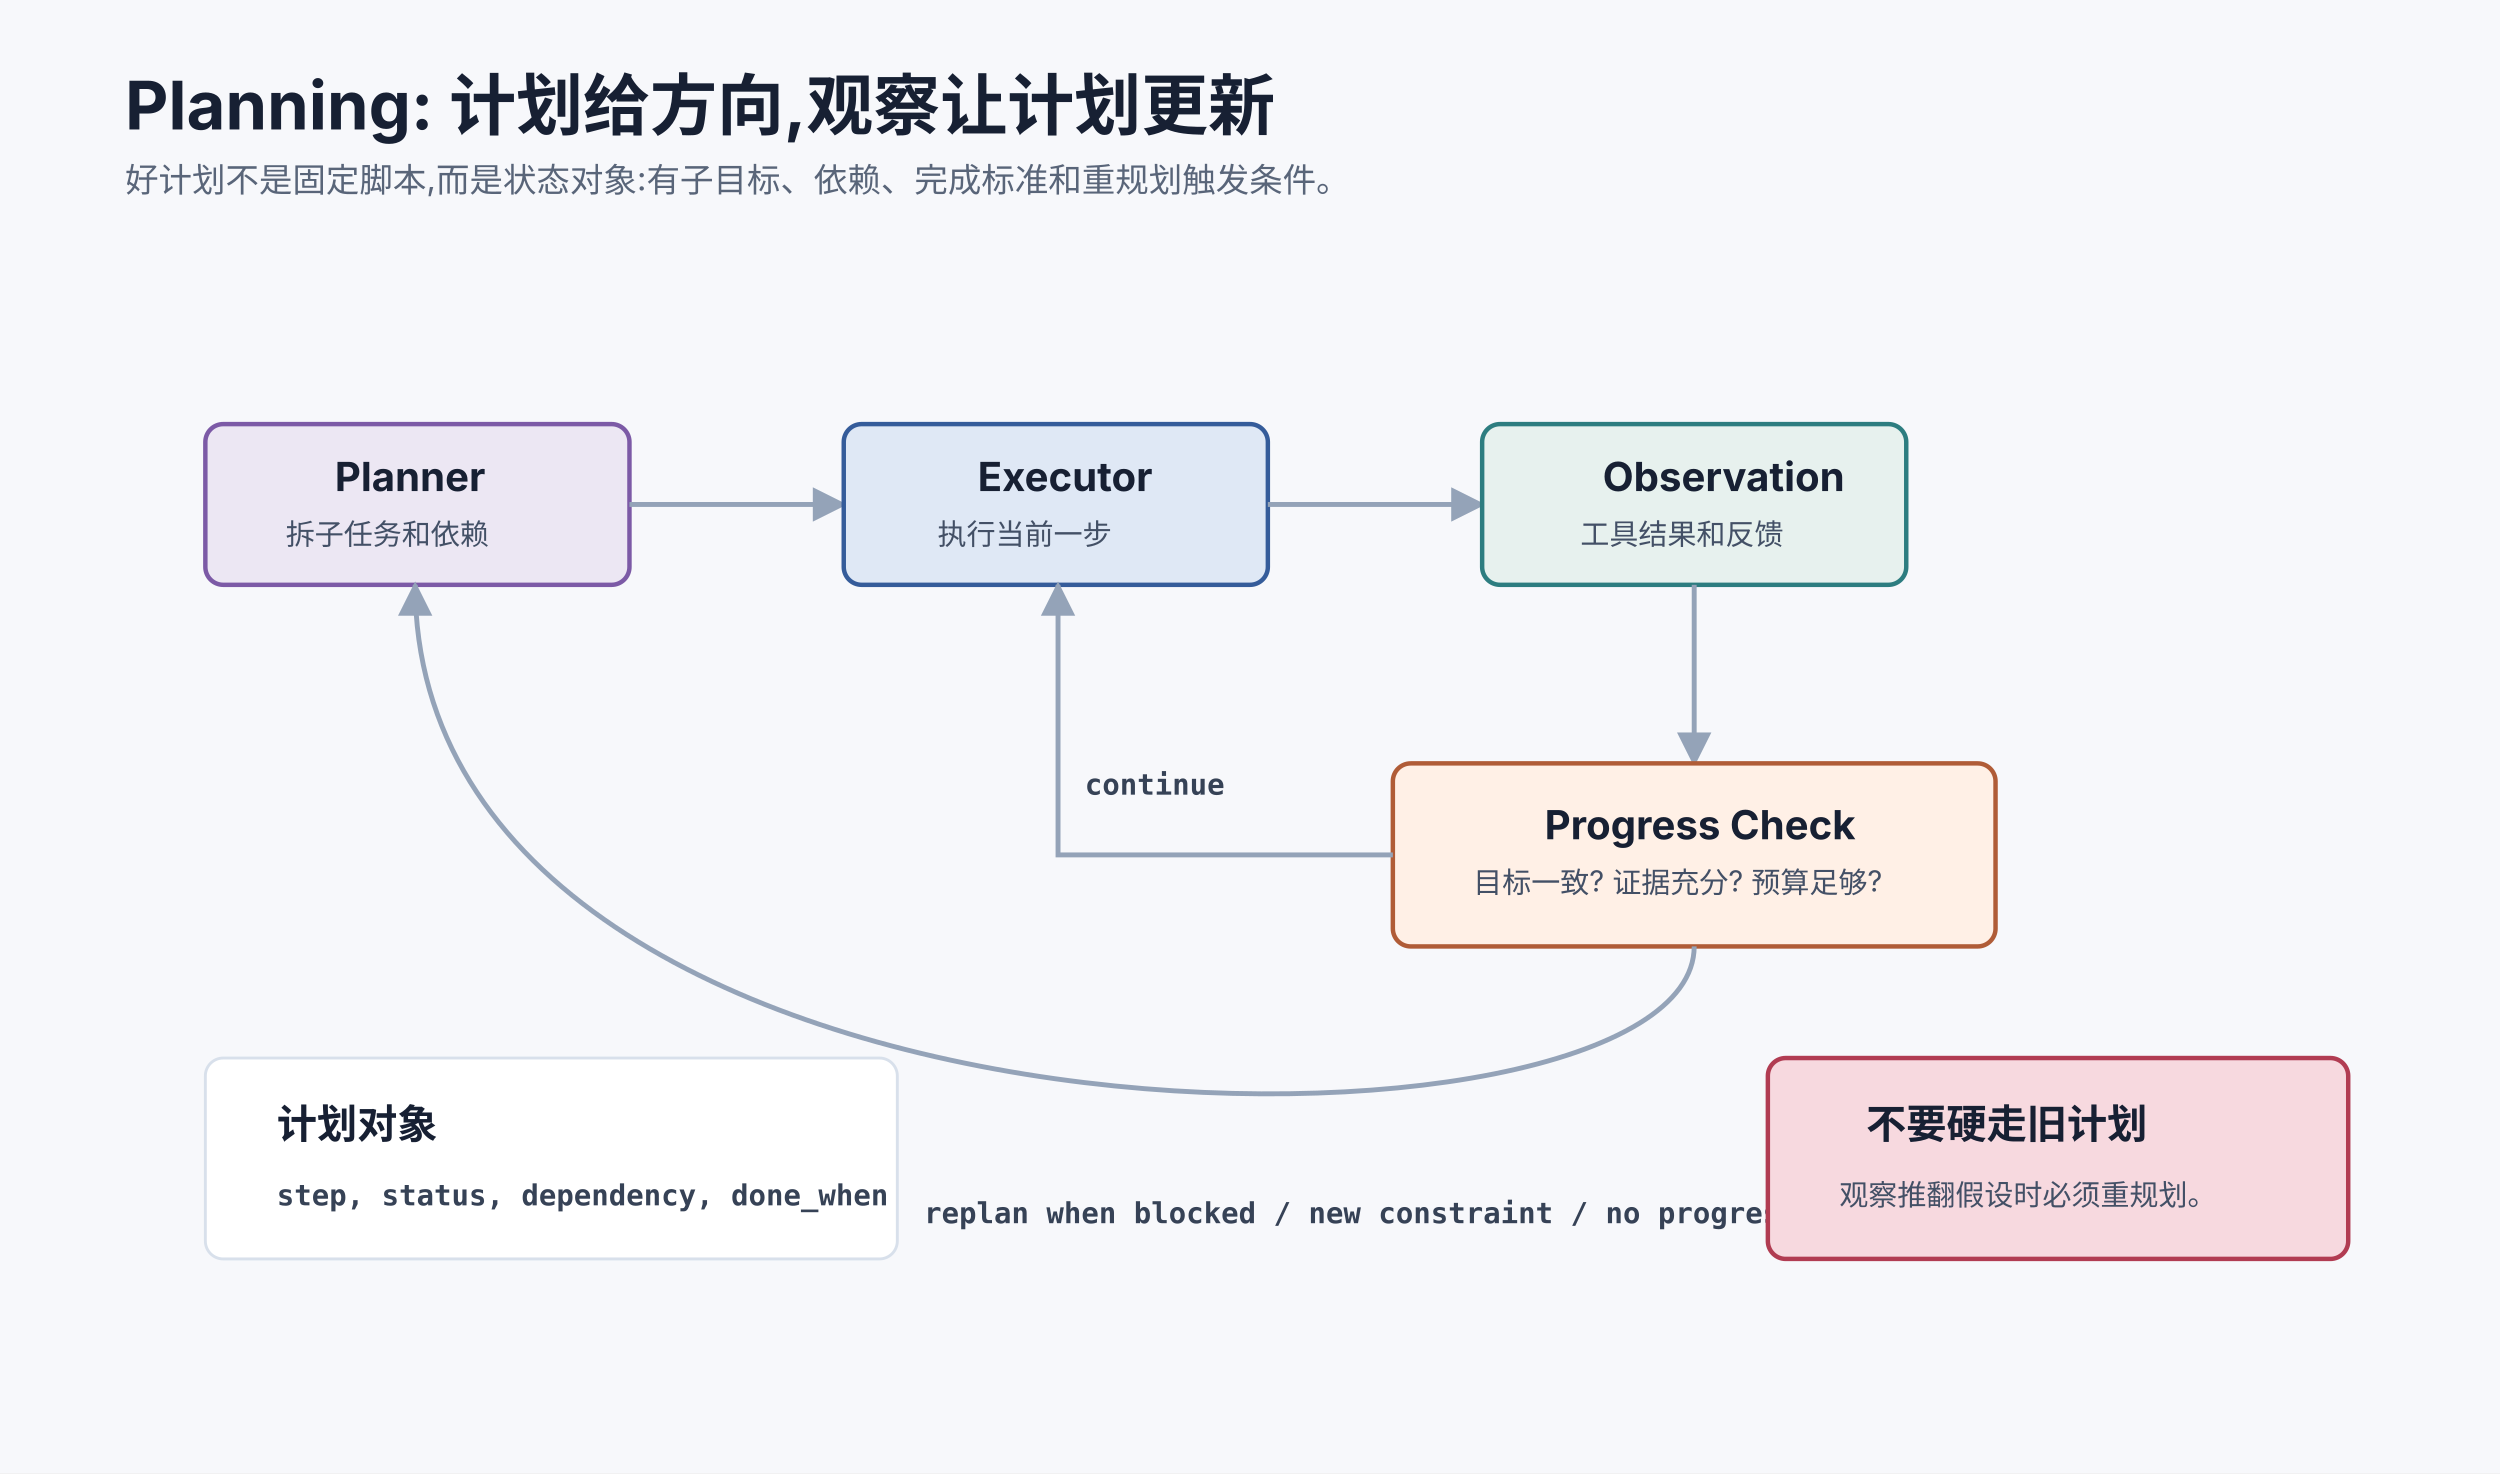
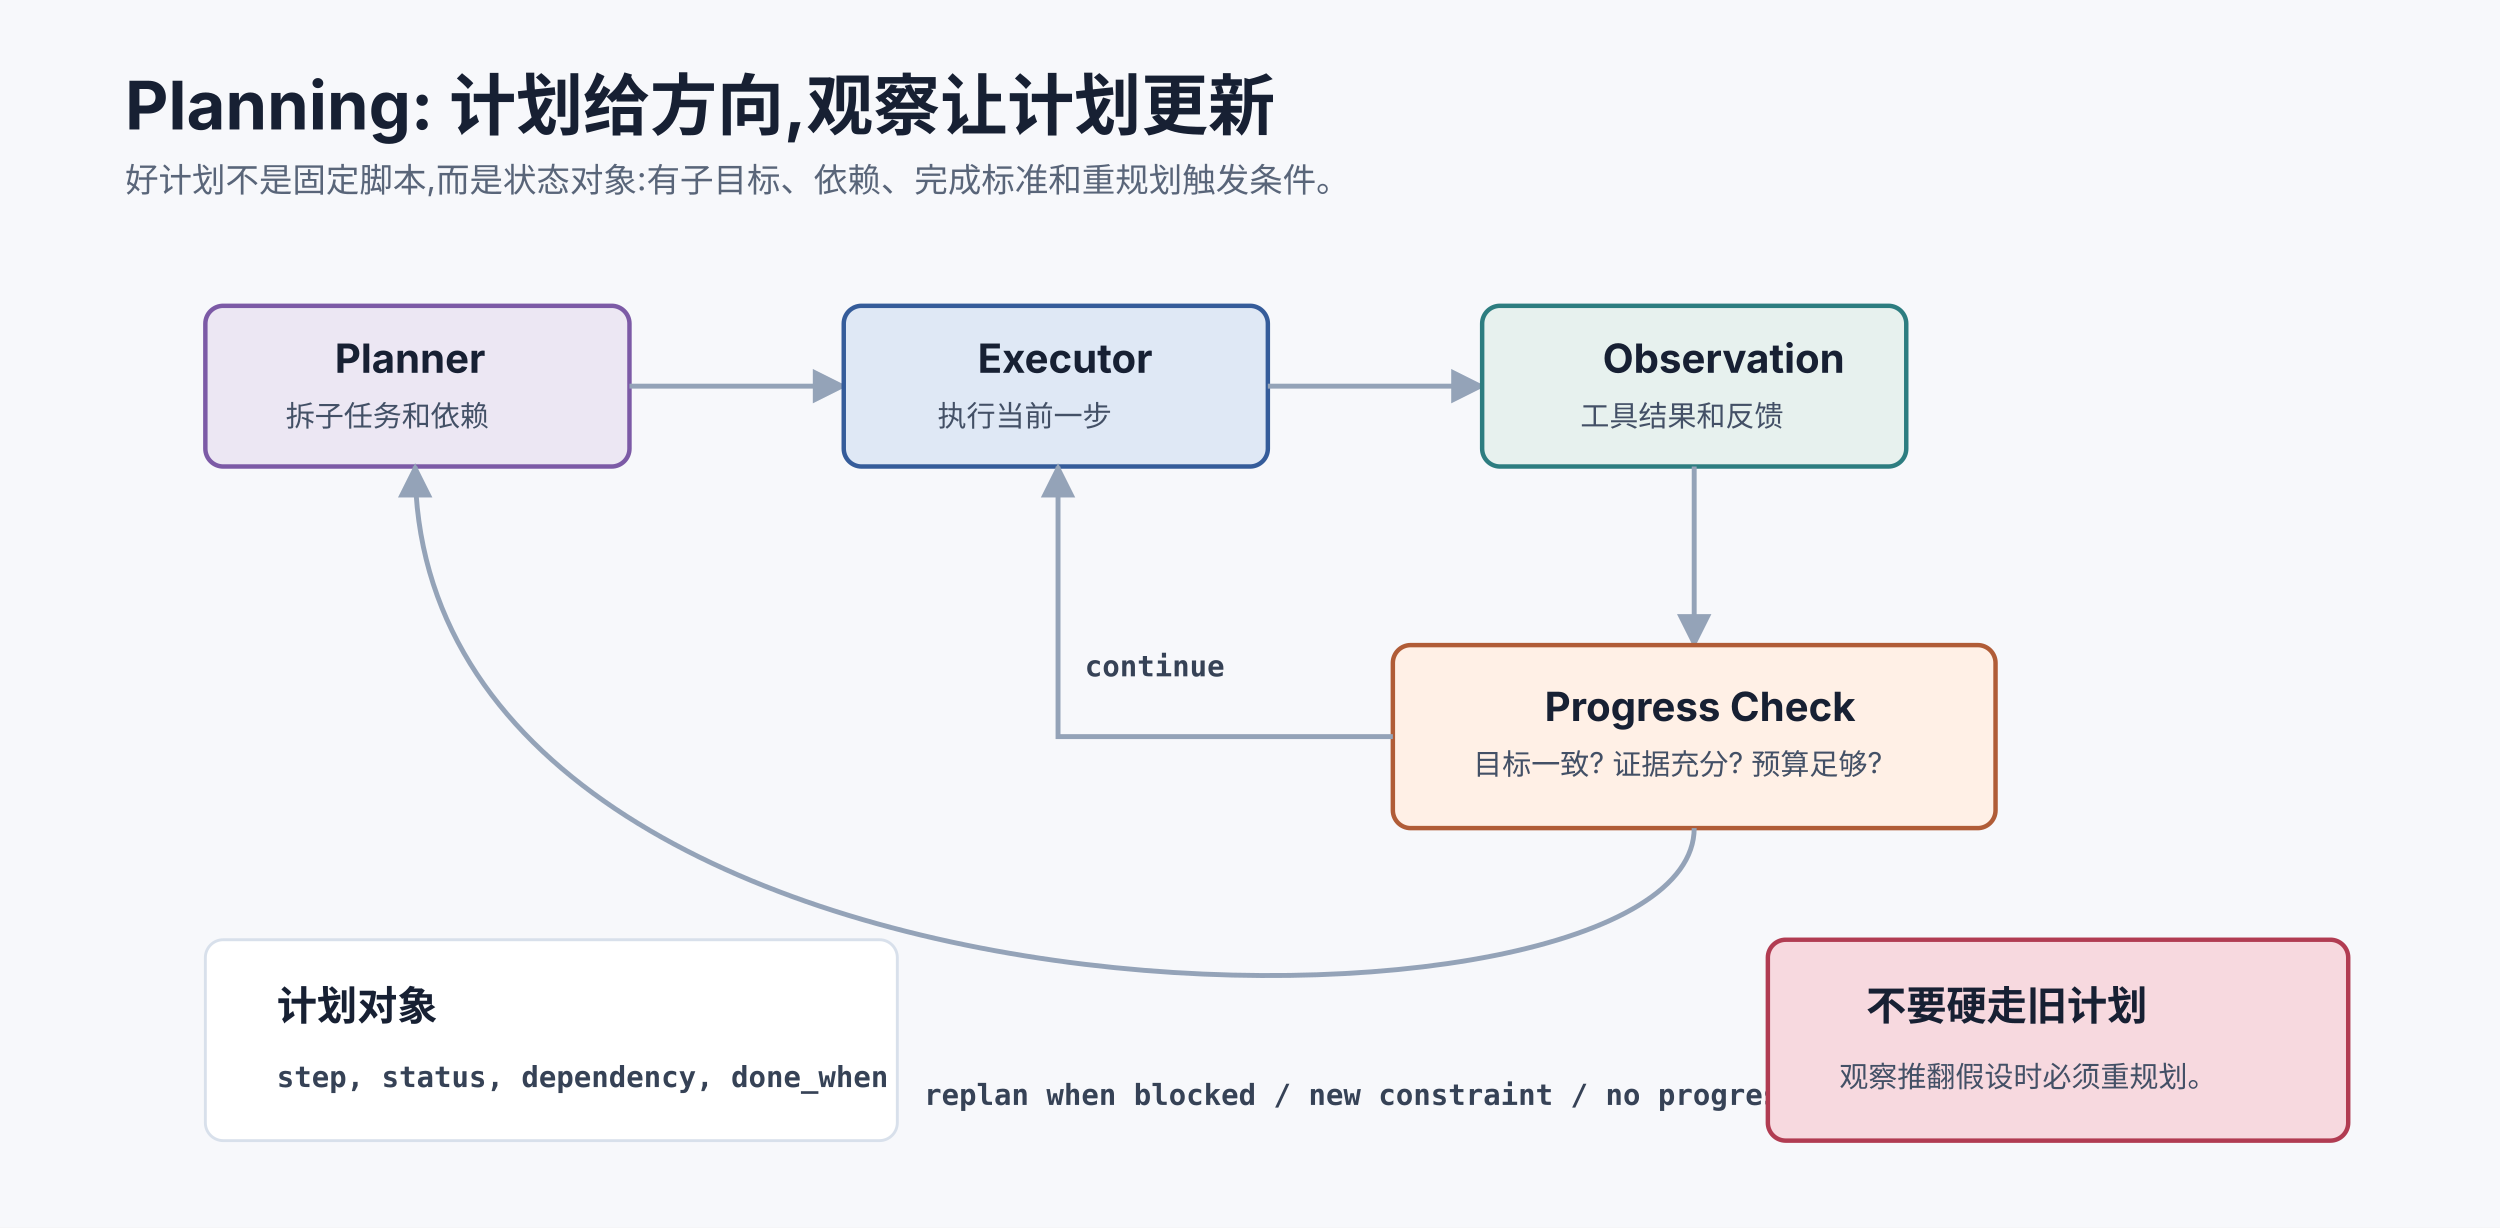
- <svg xmlns="http://www.w3.org/2000/svg" width="1120" height="660" viewBox="0 0 1120 660" role="img" aria-labelledby="title desc">
+ <svg xmlns="http://www.w3.org/2000/svg" width="1120" height="550" viewBox="0 0 1120 550" role="img" aria-labelledby="title desc">
  <defs>
    <style>.bg{fill:#f7f8fb}.title{font:700 30px system-ui,-apple-system,BlinkMacSystemFont,"Segoe UI",sans-serif;fill:#172033}.sub{font:400 15px system-ui,-apple-system,BlinkMacSystemFont,"Segoe UI",sans-serif;fill:#596579}.panel{fill:#fff;stroke:#d8e0eb;stroke-width:1.3;rx:8}.head{font:700 18px system-ui,-apple-system,BlinkMacSystemFont,"Segoe UI",sans-serif;fill:#172033}.text{font:400 13px system-ui,-apple-system,BlinkMacSystemFont,"Segoe UI",sans-serif;fill:#435066}.mono{font:600 13px ui-monospace,SFMono-Regular,Menlo,Consolas,monospace;fill:#364256}.arrow{fill:none;stroke:#94a3b8;stroke-width:2.2;marker-end:url(#arrow)}.plan{fill:#ece7f3;stroke:#7c5aa6;stroke-width:2;rx:8}.exec{fill:#dfe8f5;stroke:#355c9a;stroke-width:2;rx:8}.obs{fill:#e7f1ee;stroke:#2d7d80;stroke-width:2;rx:8}.check{fill:#fff0e6;stroke:#b05c37;stroke-width:2;rx:8}.bad{fill:#f7d9df;stroke:#b13c52;stroke-width:2;rx:8}</style>
    <marker id="arrow" viewBox="0 0 10 10" refX="9" refY="5" markerWidth="7" markerHeight="7" orient="auto-start-reverse">
      <path d="M0 0 L10 5 L0 10 z" fill="#94a3b8" />
    </marker>
  </defs>
-   <rect class="bg" width="1120" height="660" />
+   <rect class="bg" width="1120" height="550" />
  <text class="title" x="56" y="58">Planning: 计划给方向,观察让计划更新</text>
  <text class="sub" x="56" y="86">好计划不是固定脚本,而是状态对象:有子目标、依赖、完成标准和重规划触发条件。</text>
-   <rect class="plan" x="92" y="190" width="190" height="72" rx="8" />
-   <text class="head" x="150" y="220">Planner</text>
-   <text class="text" x="128" y="244">拆子任务和依赖</text>
-   <path class="arrow" d="M282 226 H378" />
-   <rect class="exec" x="378" y="190" width="190" height="72" rx="8" />
-   <text class="head" x="438" y="220">Executor</text>
-   <text class="text" x="420" y="244">执行当前一步</text>
-   <path class="arrow" d="M568 226 H664" />
-   <rect class="obs" x="664" y="190" width="190" height="72" rx="8" />
-   <text class="head" x="718" y="220">Observation</text>
-   <text class="text" x="708" y="244">工具结果和反馈</text>
-   <path class="arrow" d="M759 262 V342" />
-   <rect class="check" x="624" y="342" width="270" height="82" rx="8" />
-   <text class="head" x="692" y="376">Progress Check</text>
-   <text class="text" x="660" y="400">目标一致? 证据充分? 预算足够?</text>
-   <path class="arrow" d="M624 383 H474 V262" />
-   <text class="mono" x="486" y="356">continue</text>
-   <path class="arrow" d="M759 424 C759 530 186 530 186 262" />
-   <text class="mono" x="414" y="548">replan when blocked / new constraint / no progress</text>
-   <rect class="panel" x="92" y="474" width="310" height="90" rx="8" />
-   <text class="head" x="124" y="510">计划对象</text>
-   <text class="mono" x="124" y="540">step, status, dependency, done_when</text>
-   <rect class="bad" x="792" y="474" width="260" height="90" rx="8" />
-   <text class="head" x="836" y="510">不要硬走旧计划</text>
-   <text class="text" x="824" y="540">观察推翻假设时必须重规划。</text>
+   <g transform="translate(0,-53)">
+     <rect class="plan" x="92" y="190" width="190" height="72" rx="8" />
+     <text class="head" x="150" y="220">Planner</text>
+     <text class="text" x="128" y="244">拆子任务和依赖</text>
+     <path class="arrow" d="M282 226 H378" />
+     <rect class="exec" x="378" y="190" width="190" height="72" rx="8" />
+     <text class="head" x="438" y="220">Executor</text>
+     <text class="text" x="420" y="244">执行当前一步</text>
+     <path class="arrow" d="M568 226 H664" />
+     <rect class="obs" x="664" y="190" width="190" height="72" rx="8" />
+     <text class="head" x="718" y="220">Observation</text>
+     <text class="text" x="708" y="244">工具结果和反馈</text>
+     <path class="arrow" d="M759 262 V342" />
+     <rect class="check" x="624" y="342" width="270" height="82" rx="8" />
+     <text class="head" x="692" y="376">Progress Check</text>
+     <text class="text" x="660" y="400">目标一致? 证据充分? 预算足够?</text>
+     <path class="arrow" d="M624 383 H474 V262" />
+     <text class="mono" x="486" y="356">continue</text>
+     <path class="arrow" d="M759 424 C759 530 186 530 186 262" />
+     <text class="mono" x="414" y="548">replan when blocked / new constraint / no progress</text>
+     <rect class="panel" x="92" y="474" width="310" height="90" rx="8" />
+     <text class="head" x="124" y="510">计划对象</text>
+     <text class="mono" x="124" y="540">step, status, dependency, done_when</text>
+     <rect class="bad" x="792" y="474" width="260" height="90" rx="8" />
+     <text class="head" x="836" y="510">不要硬走旧计划</text>
+     <text class="text" x="824" y="540">观察推翻假设时必须重规划。</text>
+   </g>
</svg>
